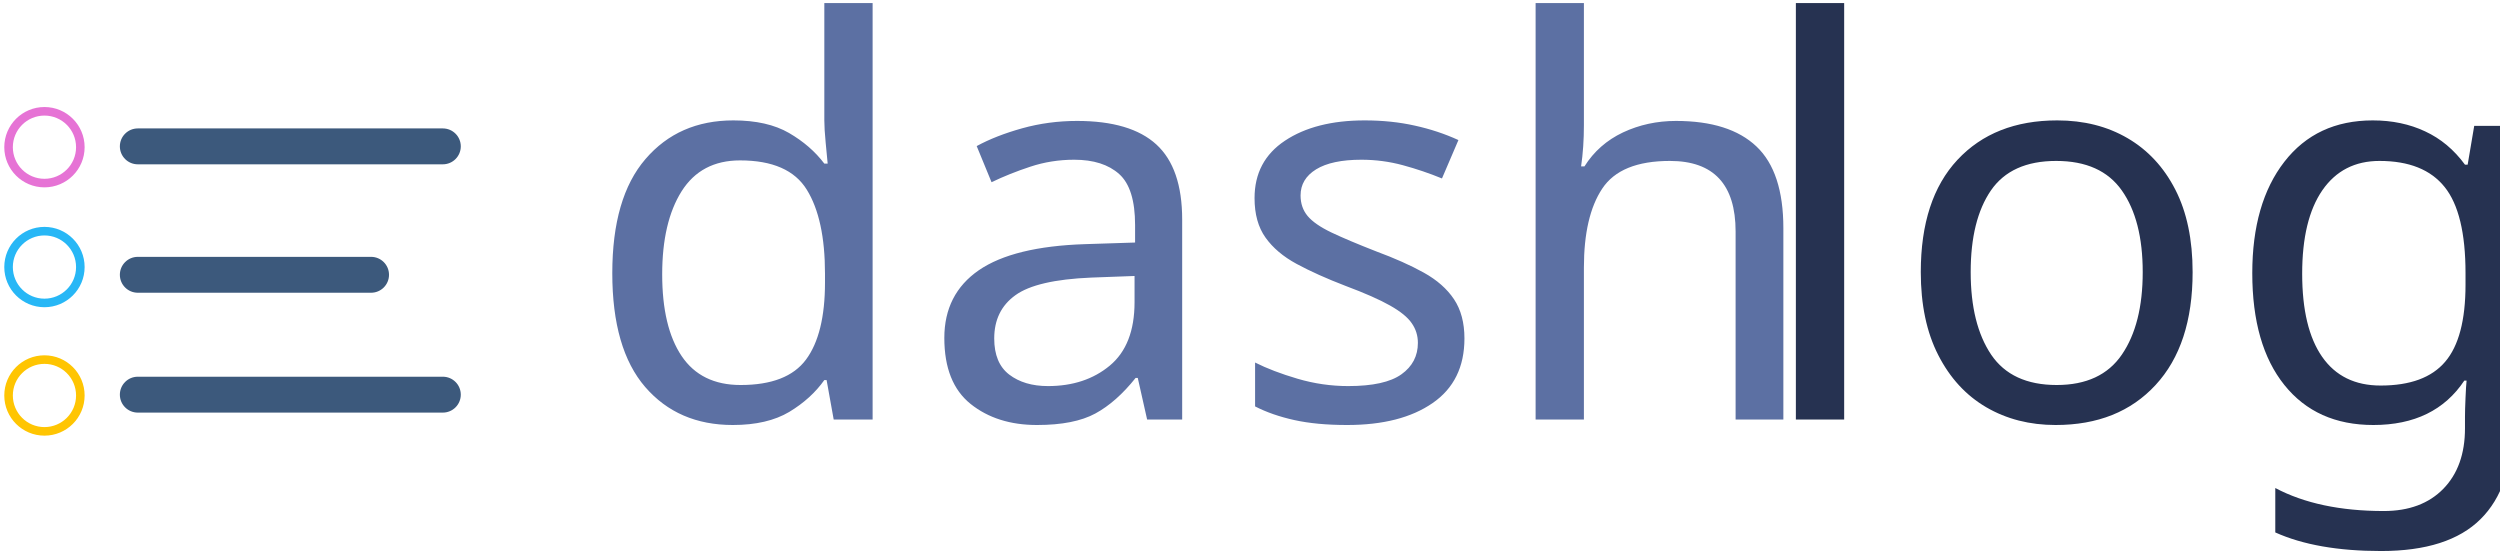
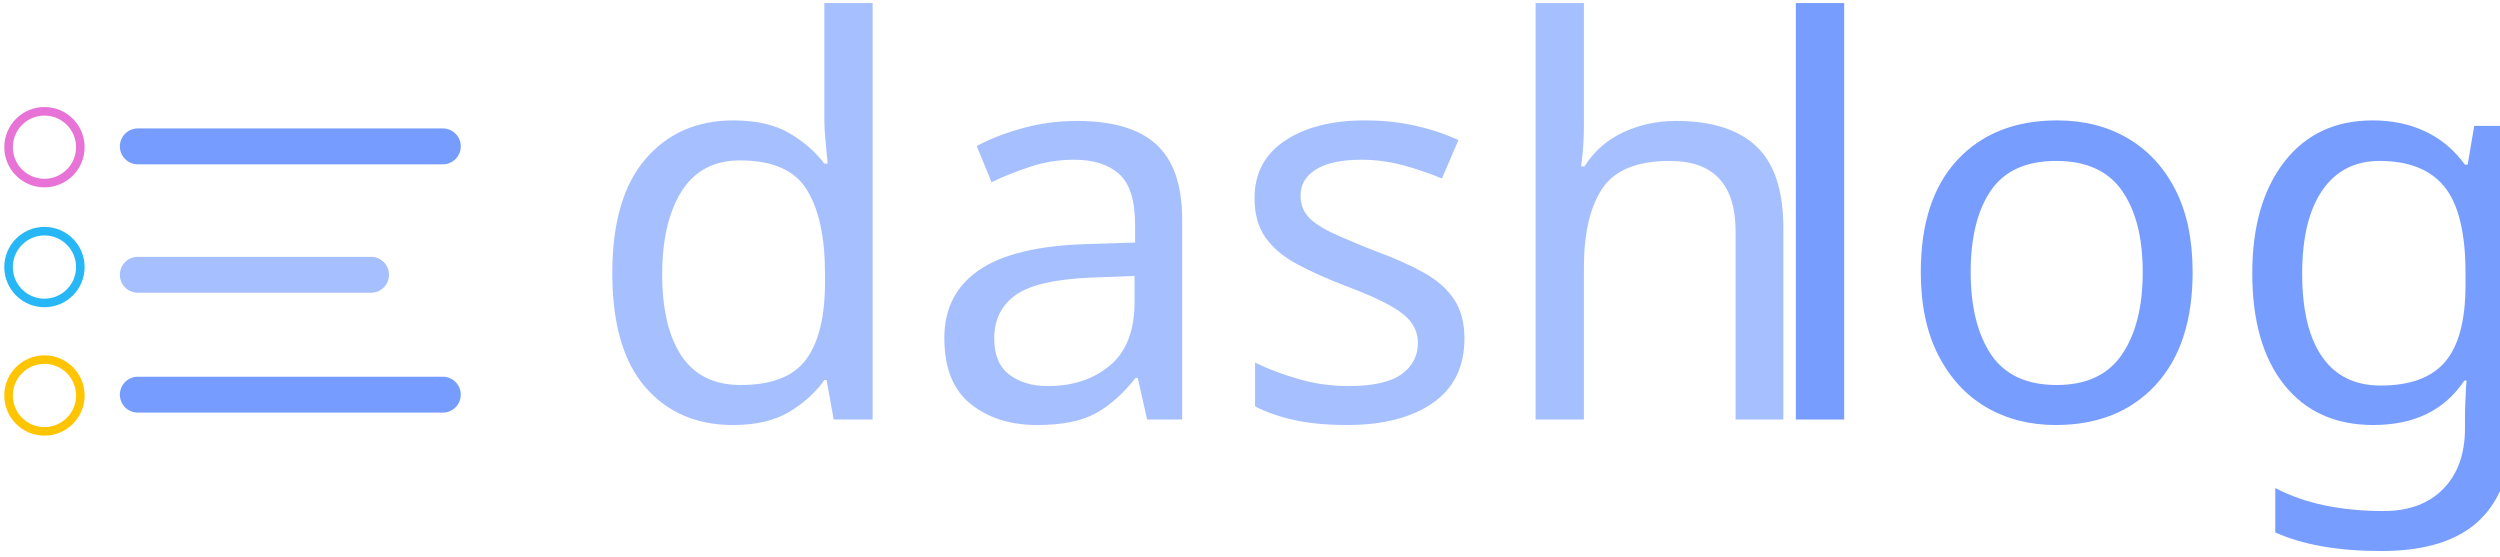
<svg xmlns="http://www.w3.org/2000/svg" width="292px" height="65px" viewBox="0 0 292 65" version="1.1">
  <g id="Page-1" stroke="none" stroke-width="1" fill="none" fill-rule="evenodd">
-     <g id="full-white" transform="translate(1, -15)">
-       <circle id="Oval-2" stroke="#E673D5" fill-opacity="0" fill="#FFC502" cx="4.192" cy="32.192" r="4.192" />
-       <circle id="Oval-2-Copy" stroke="#27B7F6" fill-opacity="0" fill="#FFC502" cx="4.192" cy="46.192" r="4.192" />
-       <circle id="Oval-2-Copy-2" stroke="#FFC502" fill-opacity="0" fill="#FFC502" cx="4.192" cy="61.192" r="4.192" />
-       <rect id="Rectangle" fill="#3C597C" x="13" y="30" width="39.82" height="4.192" rx="2.096" />
-       <rect id="Rectangle-Copy" fill="#3C597C" x="13" y="45" width="31.437" height="4.192" rx="2.096" />
-       <rect id="Rectangle-Copy-2" fill="#3C597C" x="13" y="59" width="39.82" height="4.192" rx="2.096" />
+     <g id="full-black-copy" transform="translate(-114, -41)">
+       <circle id="Oval-2" stroke="#E673D5" fill-opacity="0" fill="#FFC502" cx="119.192" cy="58.192" r="4.192" />
+       <circle id="Oval-2-Copy" stroke="#27B7F6" fill-opacity="0" fill="#FFC502" cx="119.192" cy="72.192" r="4.192" />
+       <circle id="Oval-2-Copy-2" stroke="#FFC502" fill-opacity="0" fill="#FFC502" cx="119.192" cy="87.192" r="4.192" />
+       <rect id="Rectangle" fill="#769CFF" x="128" y="56" width="39.82" height="4.192" rx="2.096" />
+       <rect id="Rectangle-Copy" fill="#A6BFFF" x="128" y="71" width="31.437" height="4.192" rx="2.096" />
+       <rect id="Rectangle-Copy-2" fill="#769CFF" x="128" y="85" width="39.82" height="4.192" rx="2.096" />
      <text id="dashlog" font-family="Avenir-Medium, Avenir" font-size="64" font-weight="400">
-         <tspan x="67" y="64" fill="#5C70A3">dash</tspan>
-         <tspan x="203.32" y="64" fill="#263251">log</tspan>
+         <tspan x="182" y="90" fill="#A6BFFF">dash</tspan>
+         <tspan x="318.32" y="90" fill="#769DFF">log</tspan>
      </text>
    </g>
  </g>
</svg>
